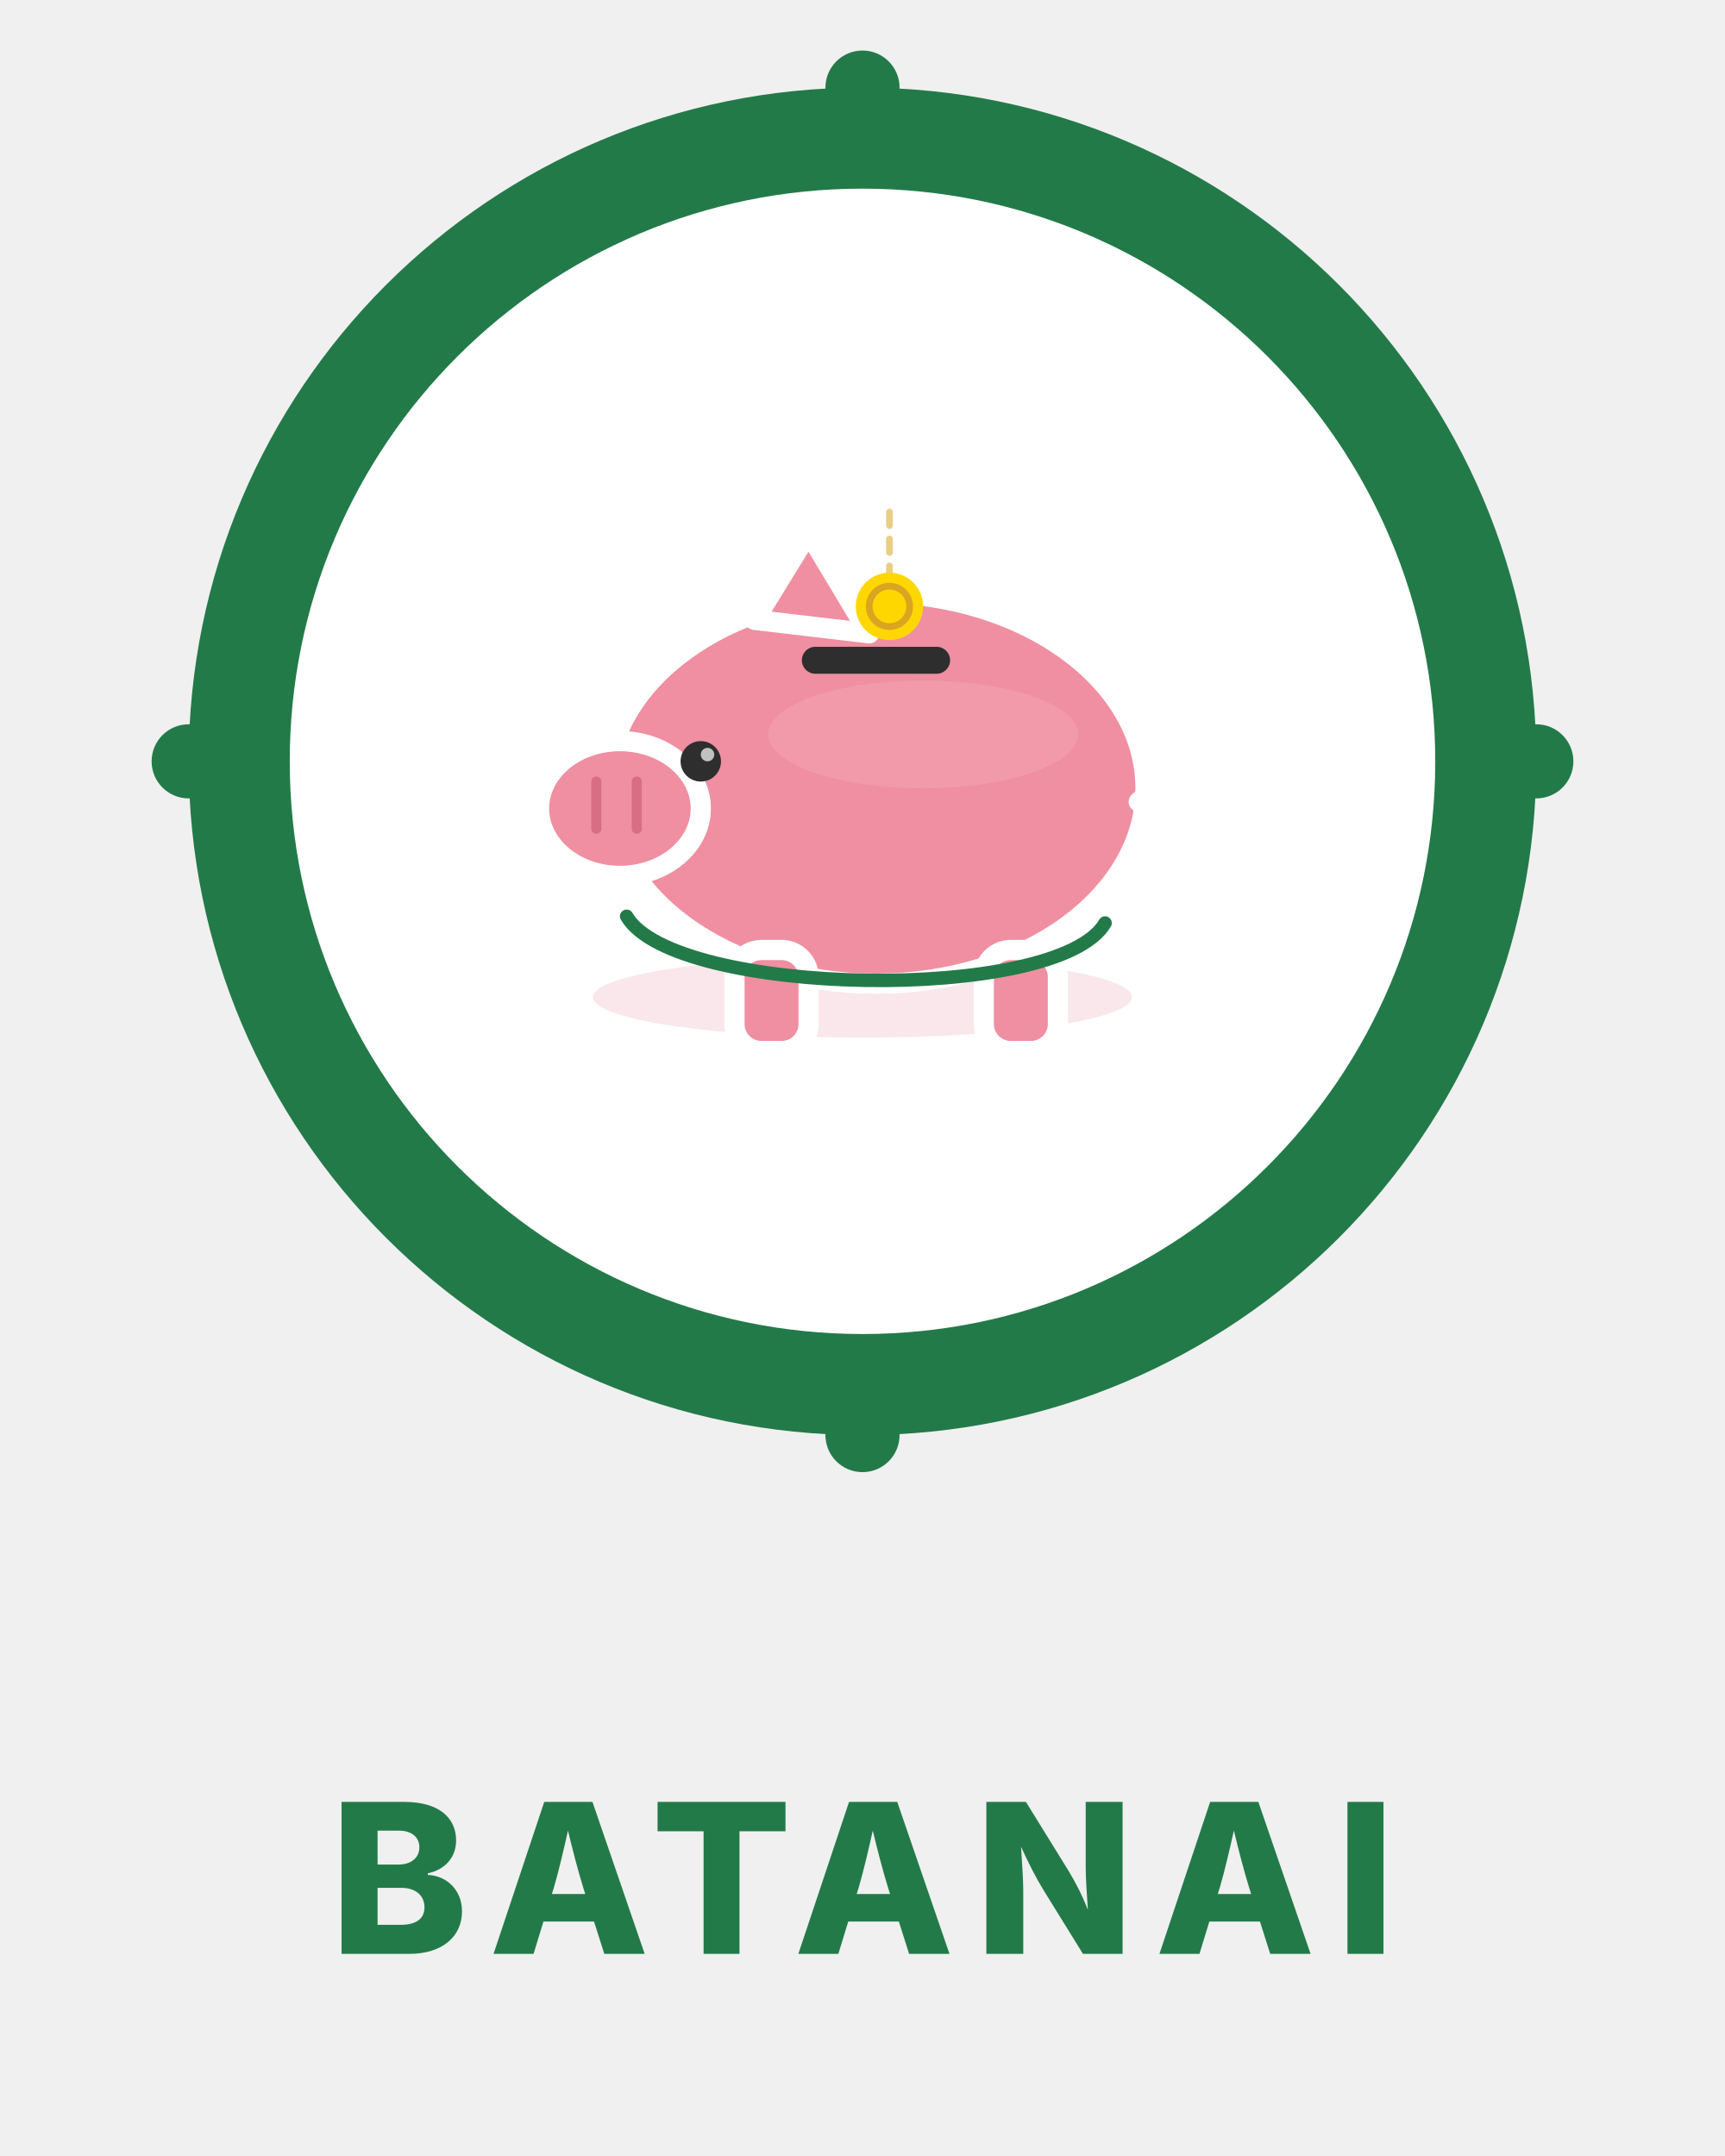
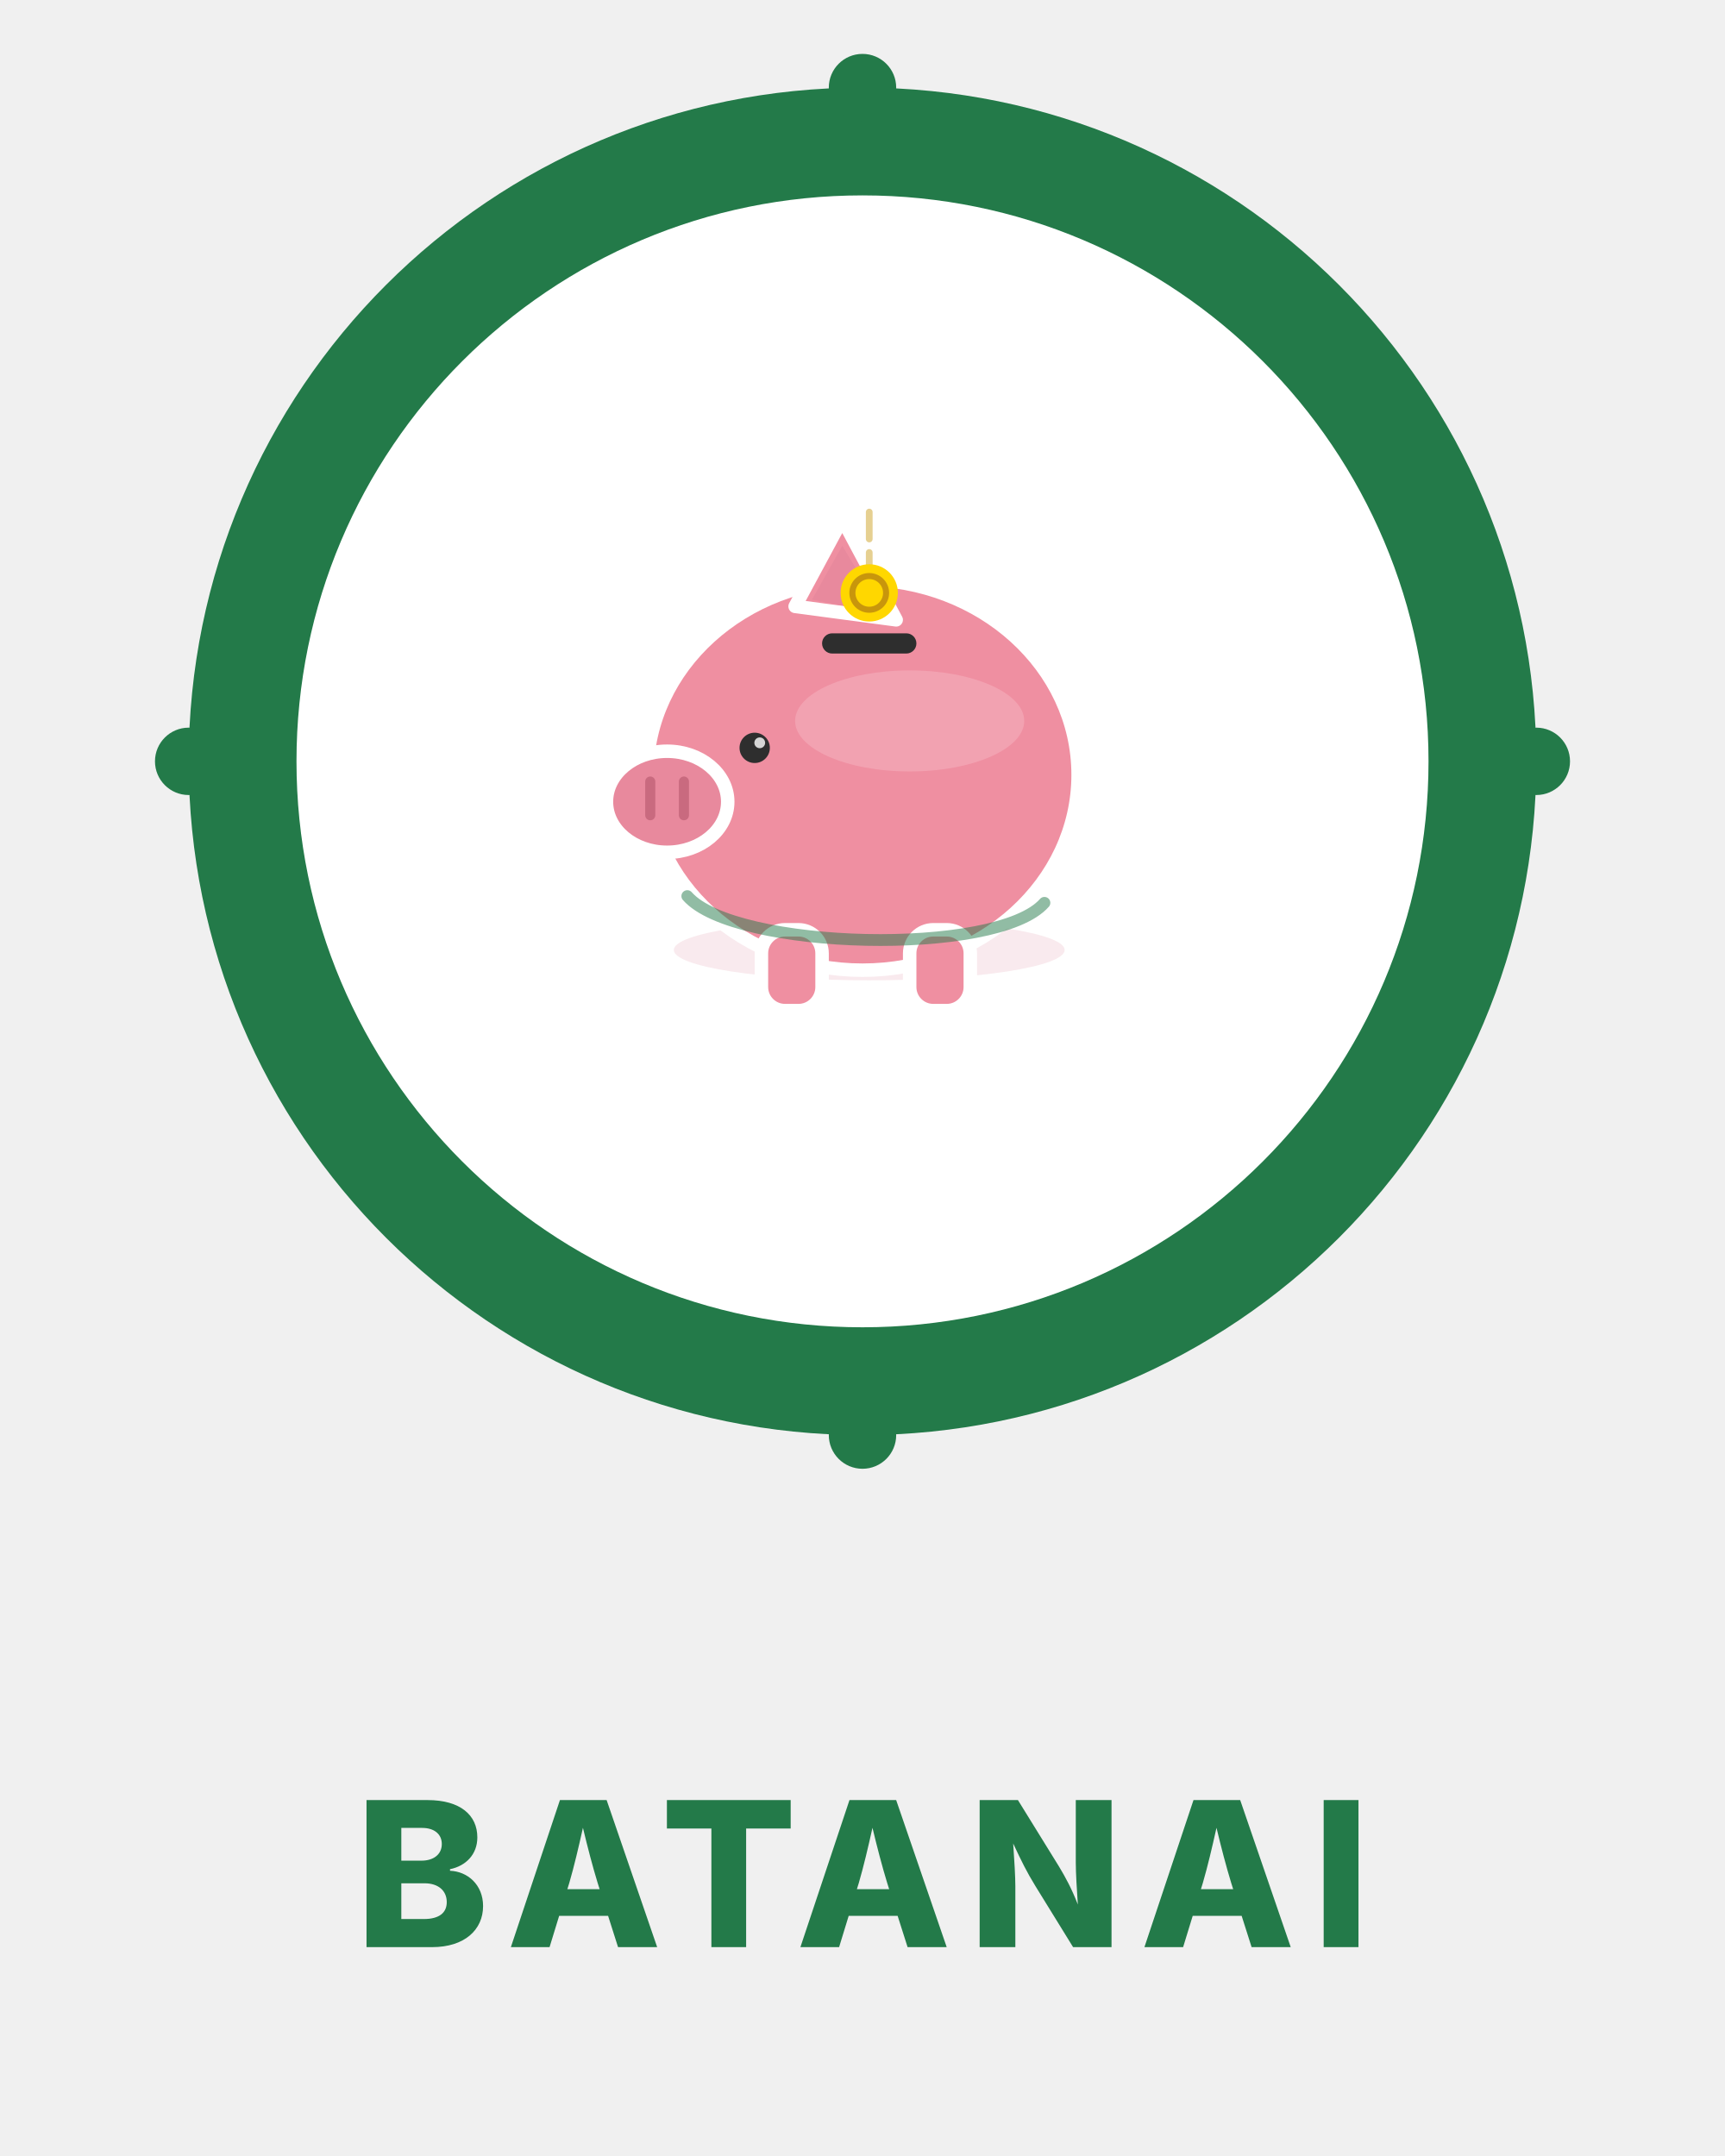
<svg xmlns="http://www.w3.org/2000/svg" viewBox="0 0 512 640" role="img" aria-labelledby="logo-title logo-desc">
  <defs>
    <style>
      .ring        { fill: #237A49; }
      .ring-inner  { fill: #FFFFFF; }
      .dot         { fill: #237A49; }
-       .pig-body    { fill: #EF8FA1; stroke: #FFFFFF; stroke-width: 6; stroke-linejoin: round; stroke-linecap: round; }
-       .pig-shadow  { fill: #E07A8E; opacity: 0.18; }
-       .pig-light   { fill: #F6ABB9; opacity: 0.38; }
+       .pig-body    { fill: #EF8FA1; stroke: #FFFFFF; stroke-width: 4; stroke-linejoin: round; stroke-linecap: round; }
+       .pig-snout   { fill: #E8899D; stroke: #FFFFFF; stroke-width: 4; stroke-linejoin: round; stroke-linecap: round; }
+       .pig-shadow  { fill: #D6748A; opacity: 0.15; }
+       .pig-light   { fill: #F7B8C5; opacity: 0.45; }
      .pig-dark    { fill: #2E2E2E; }
-       .pig-nostril { stroke: #D76E83; stroke-width: 3; stroke-linecap: round; }
-       .pig-accent  { stroke: #237A49; stroke-width: 4; stroke-linecap: round; fill: none; }
+       .pig-nostril { stroke: #C96A7F; stroke-width: 3; stroke-linecap: round; }
+       .pig-accent  { stroke: #237A49; stroke-width: 3.5; stroke-linecap: round; fill: none; opacity: 0.5; }
      .coin        { fill: #FFD700; }
-       .coin-edge   { fill: none; stroke: #DAA520; stroke-width: 2; }
-       .coin-trail  { stroke: #DAA520; stroke-width: 2; stroke-linecap: round; stroke-dasharray: 4 4; opacity: 0.55; }
-       .brand       { font-family: Inter, Poppins, Arial, Helvetica, sans-serif; font-size: 62px; font-weight: 800; letter-spacing: 6px; fill: #237A49; }
+       .coin-edge   { fill: none; stroke: #C8960C; stroke-width: 1.8; }
+       .coin-trail  { stroke: #C8960C; stroke-width: 2; stroke-linecap: round; opacity: 0.45; }
+       .brand       { font-family: Inter, Poppins, Arial, Helvetica, sans-serif; font-size: 60px; font-weight: 800; letter-spacing: 5px; fill: #237A49; }
    </style>
  </defs>
  <g transform="translate(0,-30)">
    <circle class="ring" cx="256" cy="256" r="200" />
-     <circle class="ring-inner" cx="256" cy="256" r="170" />
-     <circle class="dot" cx="256" cy="56" r="11" />
-     <circle class="dot" cx="456" cy="256" r="11" />
-     <circle class="dot" cx="256" cy="456" r="11" />
-     <circle class="dot" cx="56" cy="256" r="11" />
-     <g transform="translate(256,264)">
-       <ellipse class="pig-shadow" cx="0" cy="62" rx="80" ry="12" />
-       <ellipse class="pig-body" cx="4" cy="0" rx="80" ry="58" />
-       <ellipse class="pig-light" cx="18" cy="-16" rx="46" ry="16" />
-       <ellipse class="pig-body" cx="-72" cy="6" rx="24" ry="20" />
-       <line class="pig-nostril" x1="-79" y1="-2" x2="-79" y2="12" />
-       <line class="pig-nostril" x1="-67" y1="-2" x2="-67" y2="12" />
-       <path class="pig-body" d="M-32,-50 L-16,-76 L2,-46 Z" />
-       <rect class="pig-body" x="-38" y="48" width="22" height="30" rx="8" />
-       <rect class="pig-body" x="36" y="48" width="22" height="30" rx="8" />
-       <circle class="pig-dark" cx="-48" cy="-8" r="6" />
-       <circle cx="-46" cy="-10" r="2" fill="#FFFFFF" opacity="0.7" />
-       <rect class="pig-dark" x="-18" y="-42" width="44" height="8" rx="4" />
-       <path d="M82,4 C94,-6,102,-2,102,6 C102,14,94,18,88,14 C82,10,82,4,88,-2 C94,-8,108,-6,110,6" fill="none" stroke="#FFFFFF" stroke-width="6" stroke-linecap="round" stroke-linejoin="round" />
-       <path class="pig-accent" d="M-70,38 C-56,62,58,64,72,40" />
-       <line class="coin-trail" x1="8" y1="-82" x2="8" y2="-62" />
-       <circle class="coin" cx="8" cy="-54" r="10" />
-       <circle class="coin-edge" cx="8" cy="-54" r="6" />
+     <circle class="ring-inner" cx="256" cy="256" r="168" />
+     <circle class="dot" cx="256" cy="56" r="10" />
+     <circle class="dot" cx="456" cy="256" r="10" />
+     <circle class="dot" cx="256" cy="456" r="10" />
+     <circle class="dot" cx="56" cy="256" r="10" />
+     <g transform="translate(256,260)">
+       <ellipse class="pig-shadow" cx="2" cy="52" rx="58" ry="9" />
+       <ellipse class="pig-body" cx="0" cy="0" rx="64" ry="58" />
+       <ellipse class="pig-light" cx="14" cy="-16" rx="34" ry="15" />
+       <ellipse class="pig-snout" cx="-58" cy="8" rx="18" ry="15" />
+       <line class="pig-nostril" x1="-63" y1="2" x2="-63" y2="12" />
+       <line class="pig-nostril" x1="-53" y1="2" x2="-53" y2="12" />
+       <path class="pig-body" d="M-20,-50 L-6,-76 L10,-46 Z" />
+       <path d="M-15,-52 L-6,-68 L6,-48 Z" fill="#E8899D" />
+       <rect class="pig-body" x="-30" y="46" width="18" height="24" rx="7" />
+       <rect class="pig-body" x="14" y="46" width="18" height="24" rx="7" />
+       <circle class="pig-dark" cx="-32" cy="-8" r="4.5" />
+       <circle cx="-30.5" cy="-9.5" r="1.6" fill="#FFFFFF" opacity="0.8" />
+       <rect class="pig-dark" x="-12" y="-42" width="28" height="6" rx="3" />
+       <path d="M66,-2 C76,-10,84,-5,84,2 C84,9,76,12,72,9 C67,6,67,-2,72,-6 C77,-10,88,-7,90,2" fill="none" stroke="#FFFFFF" stroke-width="4.5" stroke-linecap="round" stroke-linejoin="round" />
+       <path class="pig-accent" d="M-52,36 C-38,52,40,54,54,38" />
+       <line class="coin-trail" x1="2" y1="-78" x2="2" y2="-70" />
+       <line class="coin-trail" x1="2" y1="-66" x2="2" y2="-60" />
+       <circle class="coin" cx="2" cy="-54" r="8.5" />
+       <circle class="coin-edge" cx="2" cy="-54" r="5" />
    </g>
  </g>
-   <text x="256" y="580" text-anchor="middle" class="brand">BATANAI</text>
+   <text x="256" y="578" text-anchor="middle" class="brand">BATANAI</text>
</svg>
